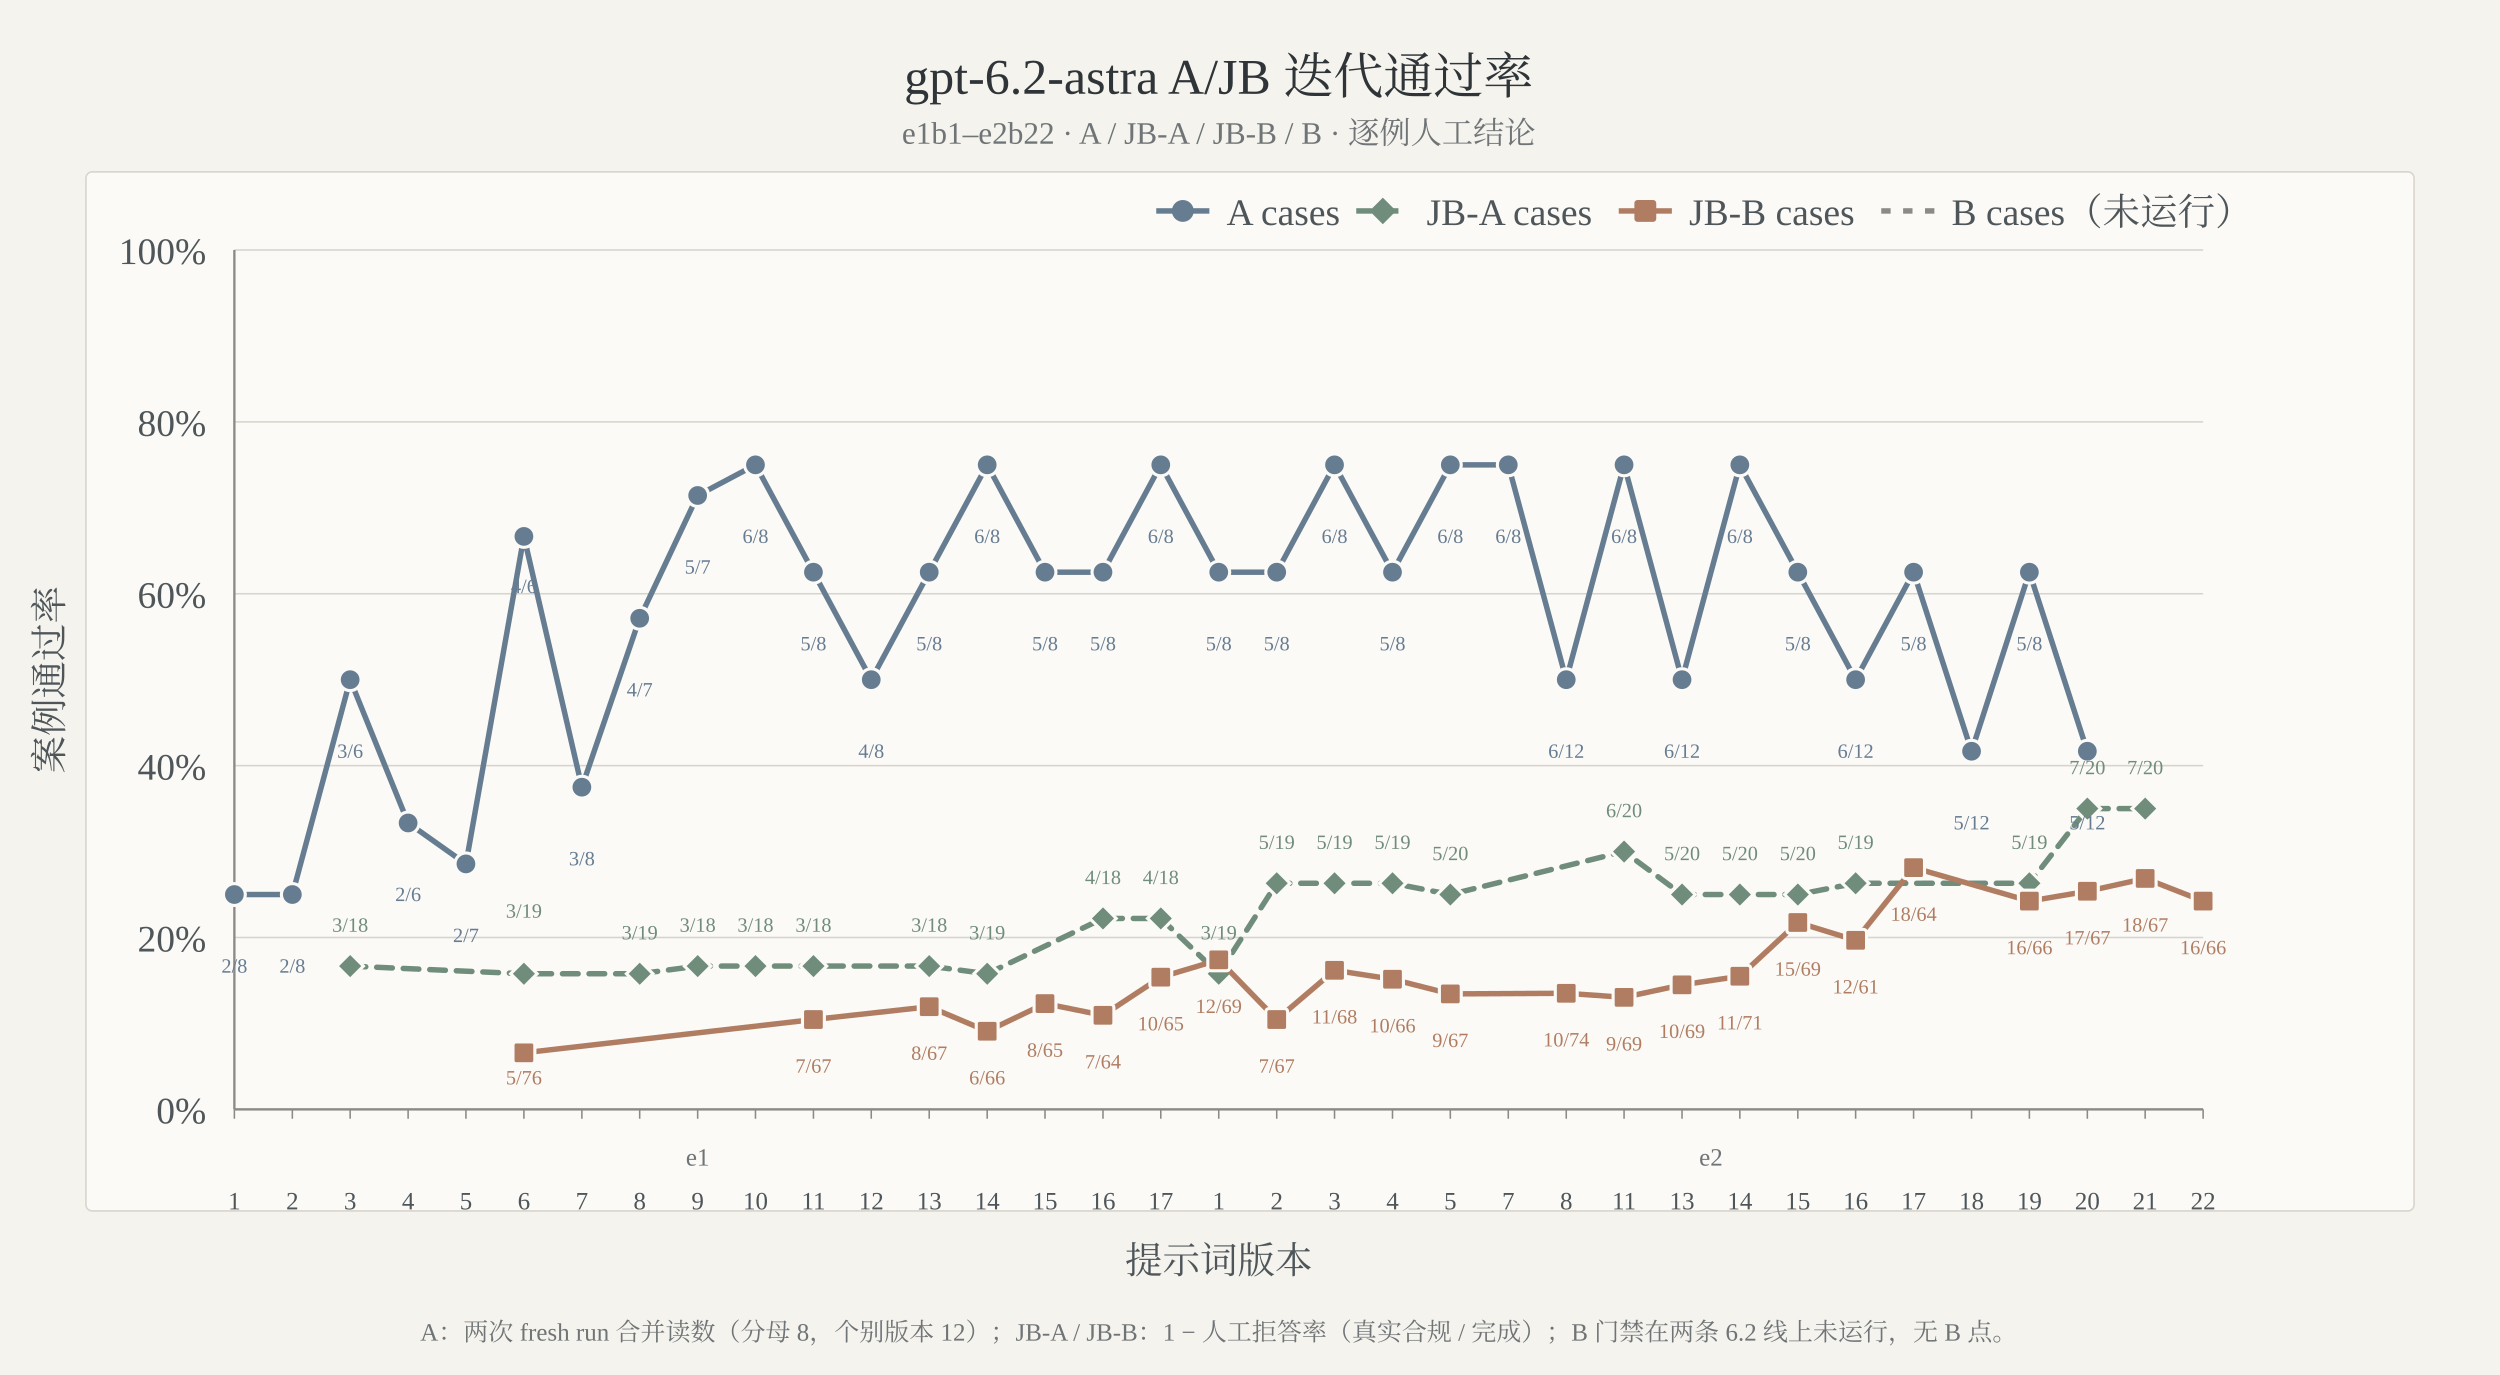
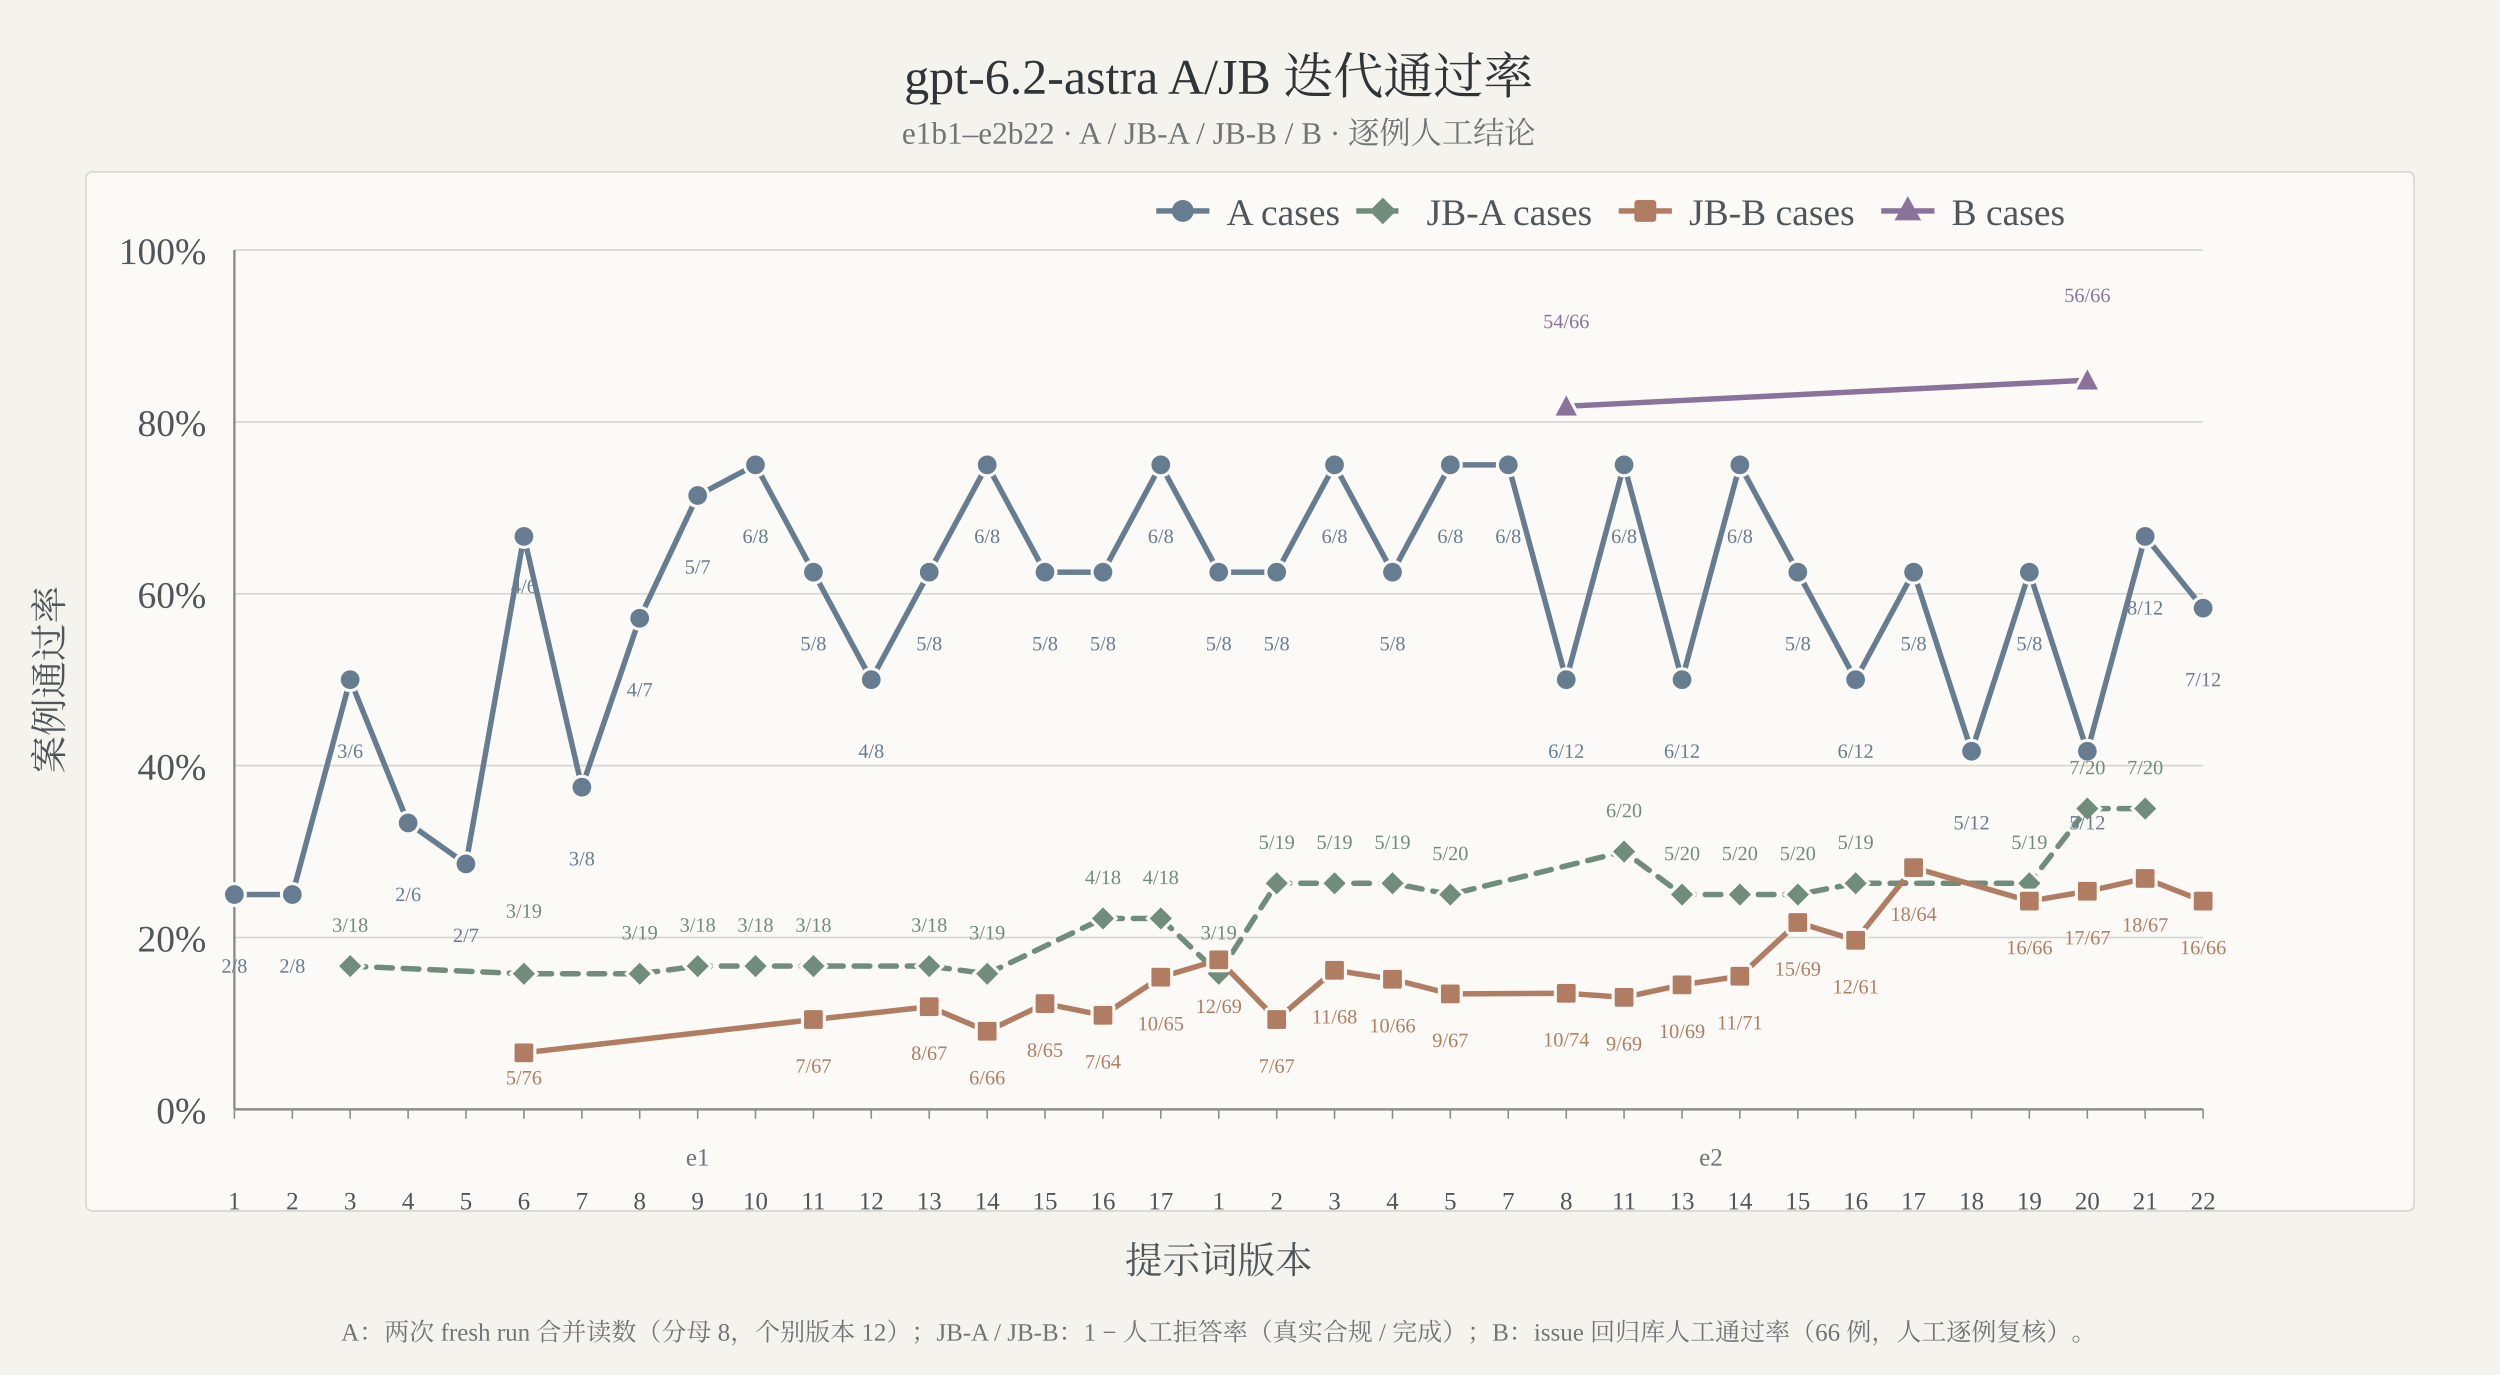
<svg xmlns="http://www.w3.org/2000/svg" width="1600" height="880" viewBox="0 0 1600 880" role="img" aria-labelledby="title desc">
  <rect width="1600" height="880" fill="#F5F3EE" />
  <rect x="55" y="110" width="1490" height="665" rx="4" fill="#FBFAF7" stroke="#D8D4CC" />
  <g font-family="Charter,Georgia,Times New Roman,STSong,Songti SC,Noto Serif CJK SC,serif">
    <text x="780" y="60" text-anchor="middle" font-size="32" font-weight="500" fill="#2E3437">gpt-6.2-astra A/JB 迭代通过率</text>
    <text x="780" y="92" text-anchor="middle" font-size="20" fill="#6F7476">e1b1–e2b22 · A / JB-A / JB-B / B · 逐例人工结论</text>
    <line x1="150.0" y1="710.0" x2="1410.0" y2="710.0" stroke="#D8D4CC" stroke-width="1" />
    <text x="132" y="719.0" text-anchor="end" font-size="24" fill="#4E565A">0%</text>
    <line x1="150.0" y1="600.0" x2="1410.0" y2="600.0" stroke="#D8D4CC" stroke-width="1" />
    <text x="132" y="609.0" text-anchor="end" font-size="24" fill="#4E565A">20%</text>
    <line x1="150.0" y1="490.0" x2="1410.0" y2="490.0" stroke="#D8D4CC" stroke-width="1" />
    <text x="132" y="499.0" text-anchor="end" font-size="24" fill="#4E565A">40%</text>
    <line x1="150.0" y1="380.0" x2="1410.0" y2="380.0" stroke="#D8D4CC" stroke-width="1" />
    <text x="132" y="389.0" text-anchor="end" font-size="24" fill="#4E565A">60%</text>
    <line x1="150.0" y1="270.0" x2="1410.0" y2="270.0" stroke="#D8D4CC" stroke-width="1" />
    <text x="132" y="279.0" text-anchor="end" font-size="24" fill="#4E565A">80%</text>
    <line x1="150.0" y1="160.0" x2="1410.0" y2="160.0" stroke="#D8D4CC" stroke-width="1" />
    <text x="132" y="169.0" text-anchor="end" font-size="24" fill="#4E565A">100%</text>
    <line x1="150.0" y1="160.0" x2="150.0" y2="710.0" stroke="#8C8A84" stroke-width="1.5" />
    <line x1="150.0" y1="710.0" x2="1410.0" y2="710.0" stroke="#8C8A84" stroke-width="1.5" />
    <line x1="150.0" y1="710.0" x2="150.0" y2="716" stroke="#8C8A84" />
    <text x="150.0" y="774" text-anchor="middle" font-size="16" fill="#4E565A">1</text>
    <line x1="187.1" y1="710.0" x2="187.1" y2="716" stroke="#8C8A84" />
    <text x="187.1" y="774" text-anchor="middle" font-size="16" fill="#4E565A">2</text>
    <line x1="224.1" y1="710.0" x2="224.1" y2="716" stroke="#8C8A84" />
    <text x="224.1" y="774" text-anchor="middle" font-size="16" fill="#4E565A">3</text>
    <line x1="261.2" y1="710.0" x2="261.2" y2="716" stroke="#8C8A84" />
    <text x="261.2" y="774" text-anchor="middle" font-size="16" fill="#4E565A">4</text>
    <line x1="298.2" y1="710.0" x2="298.2" y2="716" stroke="#8C8A84" />
    <text x="298.2" y="774" text-anchor="middle" font-size="16" fill="#4E565A">5</text>
    <line x1="335.3" y1="710.0" x2="335.3" y2="716" stroke="#8C8A84" />
    <text x="335.3" y="774" text-anchor="middle" font-size="16" fill="#4E565A">6</text>
    <line x1="372.4" y1="710.0" x2="372.4" y2="716" stroke="#8C8A84" />
    <text x="372.4" y="774" text-anchor="middle" font-size="16" fill="#4E565A">7</text>
    <line x1="409.4" y1="710.0" x2="409.4" y2="716" stroke="#8C8A84" />
    <text x="409.4" y="774" text-anchor="middle" font-size="16" fill="#4E565A">8</text>
    <line x1="446.5" y1="710.0" x2="446.5" y2="716" stroke="#8C8A84" />
    <text x="446.5" y="774" text-anchor="middle" font-size="16" fill="#4E565A">9</text>
    <line x1="483.5" y1="710.0" x2="483.5" y2="716" stroke="#8C8A84" />
    <text x="483.5" y="774" text-anchor="middle" font-size="16" fill="#4E565A">10</text>
    <line x1="520.6" y1="710.0" x2="520.6" y2="716" stroke="#8C8A84" />
    <text x="520.6" y="774" text-anchor="middle" font-size="16" fill="#4E565A">11</text>
    <line x1="557.6" y1="710.0" x2="557.6" y2="716" stroke="#8C8A84" />
    <text x="557.6" y="774" text-anchor="middle" font-size="16" fill="#4E565A">12</text>
    <line x1="594.7" y1="710.0" x2="594.7" y2="716" stroke="#8C8A84" />
    <text x="594.7" y="774" text-anchor="middle" font-size="16" fill="#4E565A">13</text>
    <line x1="631.8" y1="710.0" x2="631.8" y2="716" stroke="#8C8A84" />
    <text x="631.8" y="774" text-anchor="middle" font-size="16" fill="#4E565A">14</text>
    <line x1="668.8" y1="710.0" x2="668.8" y2="716" stroke="#8C8A84" />
    <text x="668.8" y="774" text-anchor="middle" font-size="16" fill="#4E565A">15</text>
    <line x1="705.9" y1="710.0" x2="705.9" y2="716" stroke="#8C8A84" />
    <text x="705.9" y="774" text-anchor="middle" font-size="16" fill="#4E565A">16</text>
    <line x1="742.9" y1="710.0" x2="742.9" y2="716" stroke="#8C8A84" />
    <text x="742.9" y="774" text-anchor="middle" font-size="16" fill="#4E565A">17</text>
    <line x1="780.0" y1="710.0" x2="780.0" y2="716" stroke="#8C8A84" />
    <text x="780.0" y="774" text-anchor="middle" font-size="16" fill="#4E565A">1</text>
    <line x1="817.1" y1="710.0" x2="817.1" y2="716" stroke="#8C8A84" />
    <text x="817.1" y="774" text-anchor="middle" font-size="16" fill="#4E565A">2</text>
    <line x1="854.1" y1="710.0" x2="854.1" y2="716" stroke="#8C8A84" />
    <text x="854.1" y="774" text-anchor="middle" font-size="16" fill="#4E565A">3</text>
    <line x1="891.2" y1="710.0" x2="891.2" y2="716" stroke="#8C8A84" />
    <text x="891.2" y="774" text-anchor="middle" font-size="16" fill="#4E565A">4</text>
    <line x1="928.2" y1="710.0" x2="928.2" y2="716" stroke="#8C8A84" />
    <text x="928.2" y="774" text-anchor="middle" font-size="16" fill="#4E565A">5</text>
    <line x1="965.3" y1="710.0" x2="965.3" y2="716" stroke="#8C8A84" />
    <text x="965.3" y="774" text-anchor="middle" font-size="16" fill="#4E565A">7</text>
    <line x1="1002.4" y1="710.0" x2="1002.4" y2="716" stroke="#8C8A84" />
    <text x="1002.4" y="774" text-anchor="middle" font-size="16" fill="#4E565A">8</text>
    <line x1="1039.4" y1="710.0" x2="1039.4" y2="716" stroke="#8C8A84" />
    <text x="1039.4" y="774" text-anchor="middle" font-size="16" fill="#4E565A">11</text>
    <line x1="1076.5" y1="710.0" x2="1076.5" y2="716" stroke="#8C8A84" />
    <text x="1076.5" y="774" text-anchor="middle" font-size="16" fill="#4E565A">13</text>
    <line x1="1113.5" y1="710.0" x2="1113.5" y2="716" stroke="#8C8A84" />
    <text x="1113.5" y="774" text-anchor="middle" font-size="16" fill="#4E565A">14</text>
    <line x1="1150.6" y1="710.0" x2="1150.6" y2="716" stroke="#8C8A84" />
    <text x="1150.6" y="774" text-anchor="middle" font-size="16" fill="#4E565A">15</text>
    <line x1="1187.6" y1="710.0" x2="1187.6" y2="716" stroke="#8C8A84" />
    <text x="1187.6" y="774" text-anchor="middle" font-size="16" fill="#4E565A">16</text>
    <line x1="1224.7" y1="710.0" x2="1224.7" y2="716" stroke="#8C8A84" />
    <text x="1224.7" y="774" text-anchor="middle" font-size="16" fill="#4E565A">17</text>
    <line x1="1261.8" y1="710.0" x2="1261.8" y2="716" stroke="#8C8A84" />
    <text x="1261.8" y="774" text-anchor="middle" font-size="16" fill="#4E565A">18</text>
    <line x1="1298.8" y1="710.0" x2="1298.8" y2="716" stroke="#8C8A84" />
    <text x="1298.8" y="774" text-anchor="middle" font-size="16" fill="#4E565A">19</text>
    <line x1="1335.9" y1="710.0" x2="1335.9" y2="716" stroke="#8C8A84" />
    <text x="1335.9" y="774" text-anchor="middle" font-size="16" fill="#4E565A">20</text>
    <line x1="1372.9" y1="710.0" x2="1372.9" y2="716" stroke="#8C8A84" />
    <text x="1372.9" y="774" text-anchor="middle" font-size="16" fill="#4E565A">21</text>
    <line x1="1410.0" y1="710.0" x2="1410.0" y2="716" stroke="#8C8A84" />
    <text x="1410.0" y="774" text-anchor="middle" font-size="16" fill="#4E565A">22</text>
    <text x="446.5" y="746" text-anchor="middle" font-size="16" fill="#6F7476">e1</text>
    <text x="1095.0" y="746" text-anchor="middle" font-size="16" fill="#6F7476">e2</text>
    <text x="780" y="815" text-anchor="middle" font-size="24" fill="#4E565A">提示词版本</text>
    <text x="40" y="435" transform="rotate(-90 40 435)" text-anchor="middle" font-size="24" fill="#4E565A">案例通过率</text>
-     <polyline points="150.0,572.5 187.1,572.5 224.1,435.0 261.2,526.7 298.2,552.9 335.3,343.3 372.4,503.8 409.4,395.7 446.5,317.1 483.5,297.5 520.6,366.2 557.6,435.0 594.7,366.2 631.8,297.5 668.8,366.2 705.9,366.2 742.9,297.5 780.0,366.2 817.1,366.2 854.1,297.5 891.2,366.2 928.2,297.5 965.3,297.5 1002.4,435.0 1039.4,297.5 1076.5,435.0 1113.5,297.5 1150.6,366.2 1187.6,435.0 1224.7,366.2 1261.8,480.8 1298.8,366.2 1335.9,480.8" fill="none" stroke="#667C91" stroke-width="3.5" stroke-linecap="round" stroke-linejoin="round" />
+     <polyline points="150.0,572.5 187.1,572.5 224.1,435.0 261.2,526.7 298.2,552.9 335.3,343.3 372.4,503.8 409.4,395.7 446.5,317.1 483.5,297.5 520.6,366.2 557.6,435.0 594.7,366.2 631.8,297.5 668.8,366.2 705.9,366.2 742.9,297.5 780.0,366.2 817.1,366.2 854.1,297.5 891.2,366.2 928.2,297.5 965.3,297.5 1002.4,435.0 1039.4,297.5 1076.5,435.0 1113.5,297.5 1150.6,366.2 1187.6,435.0 1224.7,366.2 1261.8,480.8 1298.8,366.2 1335.9,480.8 1372.9,343.3 1410.0,389.2" fill="none" stroke="#667C91" stroke-width="3.5" stroke-linecap="round" stroke-linejoin="round" />
    <circle cx="150.0" cy="572.5" r="7" fill="#667C91" stroke="#FBFAF7" stroke-width="2" />
    <circle cx="187.1" cy="572.5" r="7" fill="#667C91" stroke="#FBFAF7" stroke-width="2" />
    <circle cx="224.1" cy="435.0" r="7" fill="#667C91" stroke="#FBFAF7" stroke-width="2" />
    <circle cx="261.2" cy="526.7" r="7" fill="#667C91" stroke="#FBFAF7" stroke-width="2" />
    <circle cx="298.2" cy="552.9" r="7" fill="#667C91" stroke="#FBFAF7" stroke-width="2" />
    <circle cx="335.3" cy="343.3" r="7" fill="#667C91" stroke="#FBFAF7" stroke-width="2" />
    <circle cx="372.4" cy="503.8" r="7" fill="#667C91" stroke="#FBFAF7" stroke-width="2" />
    <circle cx="409.4" cy="395.7" r="7" fill="#667C91" stroke="#FBFAF7" stroke-width="2" />
    <circle cx="446.5" cy="317.1" r="7" fill="#667C91" stroke="#FBFAF7" stroke-width="2" />
    <circle cx="483.5" cy="297.5" r="7" fill="#667C91" stroke="#FBFAF7" stroke-width="2" />
    <circle cx="520.6" cy="366.2" r="7" fill="#667C91" stroke="#FBFAF7" stroke-width="2" />
    <circle cx="557.6" cy="435.0" r="7" fill="#667C91" stroke="#FBFAF7" stroke-width="2" />
    <circle cx="594.7" cy="366.2" r="7" fill="#667C91" stroke="#FBFAF7" stroke-width="2" />
    <circle cx="631.8" cy="297.5" r="7" fill="#667C91" stroke="#FBFAF7" stroke-width="2" />
    <circle cx="668.8" cy="366.2" r="7" fill="#667C91" stroke="#FBFAF7" stroke-width="2" />
    <circle cx="705.9" cy="366.2" r="7" fill="#667C91" stroke="#FBFAF7" stroke-width="2" />
    <circle cx="742.9" cy="297.5" r="7" fill="#667C91" stroke="#FBFAF7" stroke-width="2" />
    <circle cx="780.0" cy="366.2" r="7" fill="#667C91" stroke="#FBFAF7" stroke-width="2" />
    <circle cx="817.1" cy="366.2" r="7" fill="#667C91" stroke="#FBFAF7" stroke-width="2" />
    <circle cx="854.1" cy="297.5" r="7" fill="#667C91" stroke="#FBFAF7" stroke-width="2" />
    <circle cx="891.2" cy="366.2" r="7" fill="#667C91" stroke="#FBFAF7" stroke-width="2" />
    <circle cx="928.2" cy="297.5" r="7" fill="#667C91" stroke="#FBFAF7" stroke-width="2" />
    <circle cx="965.3" cy="297.5" r="7" fill="#667C91" stroke="#FBFAF7" stroke-width="2" />
    <circle cx="1002.4" cy="435.0" r="7" fill="#667C91" stroke="#FBFAF7" stroke-width="2" />
    <circle cx="1039.4" cy="297.5" r="7" fill="#667C91" stroke="#FBFAF7" stroke-width="2" />
    <circle cx="1076.5" cy="435.0" r="7" fill="#667C91" stroke="#FBFAF7" stroke-width="2" />
    <circle cx="1113.5" cy="297.5" r="7" fill="#667C91" stroke="#FBFAF7" stroke-width="2" />
    <circle cx="1150.6" cy="366.2" r="7" fill="#667C91" stroke="#FBFAF7" stroke-width="2" />
    <circle cx="1187.6" cy="435.0" r="7" fill="#667C91" stroke="#FBFAF7" stroke-width="2" />
    <circle cx="1224.7" cy="366.2" r="7" fill="#667C91" stroke="#FBFAF7" stroke-width="2" />
    <circle cx="1261.8" cy="480.8" r="7" fill="#667C91" stroke="#FBFAF7" stroke-width="2" />
    <circle cx="1298.8" cy="366.2" r="7" fill="#667C91" stroke="#FBFAF7" stroke-width="2" />
    <circle cx="1335.9" cy="480.8" r="7" fill="#667C91" stroke="#FBFAF7" stroke-width="2" />
+     <circle cx="1372.9" cy="343.3" r="7" fill="#667C91" stroke="#FBFAF7" stroke-width="2" />
+     <circle cx="1410.0" cy="389.2" r="7" fill="#667C91" stroke="#FBFAF7" stroke-width="2" />
    <polyline points="224.1,618.3 335.3,623.2 409.4,623.2 446.5,618.3 483.5,618.3 520.6,618.3 594.7,618.3 631.8,623.2 705.9,587.8 742.9,587.8 780.0,623.2 817.1,565.3 854.1,565.3 891.2,565.3 928.2,572.5 1039.4,545.0 1076.5,572.5 1113.5,572.5 1150.6,572.5 1187.6,565.3 1298.8,565.3 1335.9,517.5 1372.9,517.5" fill="none" stroke="#708C7A" stroke-width="3.5" stroke-linecap="round" stroke-linejoin="round" stroke-dasharray="10 7" />
    <polygon points="224.1,609.8 232.6,618.3 224.1,626.8 215.6,618.3" fill="#708C7A" stroke="#FBFAF7" stroke-width="2" />
    <polygon points="335.3,614.7 343.8,623.2 335.3,631.7 326.8,623.2" fill="#708C7A" stroke="#FBFAF7" stroke-width="2" />
    <polygon points="409.4,614.7 417.9,623.2 409.4,631.7 400.9,623.2" fill="#708C7A" stroke="#FBFAF7" stroke-width="2" />
    <polygon points="446.5,609.8 455.0,618.3 446.5,626.8 438.0,618.3" fill="#708C7A" stroke="#FBFAF7" stroke-width="2" />
    <polygon points="483.5,609.8 492.0,618.3 483.5,626.8 475.0,618.3" fill="#708C7A" stroke="#FBFAF7" stroke-width="2" />
    <polygon points="520.6,609.8 529.1,618.3 520.6,626.8 512.1,618.3" fill="#708C7A" stroke="#FBFAF7" stroke-width="2" />
    <polygon points="594.7,609.8 603.2,618.3 594.7,626.8 586.2,618.3" fill="#708C7A" stroke="#FBFAF7" stroke-width="2" />
    <polygon points="631.8,614.7 640.3,623.2 631.8,631.7 623.3,623.2" fill="#708C7A" stroke="#FBFAF7" stroke-width="2" />
    <polygon points="705.9,579.3 714.4,587.8 705.9,596.3 697.4,587.8" fill="#708C7A" stroke="#FBFAF7" stroke-width="2" />
    <polygon points="742.9,579.3 751.4,587.8 742.9,596.3 734.4,587.8" fill="#708C7A" stroke="#FBFAF7" stroke-width="2" />
    <polygon points="780.0,614.7 788.5,623.2 780.0,631.7 771.5,623.2" fill="#708C7A" stroke="#FBFAF7" stroke-width="2" />
    <polygon points="817.1,556.8 825.6,565.3 817.1,573.8 808.6,565.3" fill="#708C7A" stroke="#FBFAF7" stroke-width="2" />
    <polygon points="854.1,556.8 862.6,565.3 854.1,573.8 845.6,565.3" fill="#708C7A" stroke="#FBFAF7" stroke-width="2" />
    <polygon points="891.2,556.8 899.7,565.3 891.2,573.8 882.7,565.3" fill="#708C7A" stroke="#FBFAF7" stroke-width="2" />
    <polygon points="928.2,564.0 936.7,572.5 928.2,581.0 919.7,572.5" fill="#708C7A" stroke="#FBFAF7" stroke-width="2" />
    <polygon points="1039.4,536.5 1047.9,545.0 1039.4,553.5 1030.9,545.0" fill="#708C7A" stroke="#FBFAF7" stroke-width="2" />
    <polygon points="1076.5,564.0 1085.0,572.5 1076.5,581.0 1068.0,572.5" fill="#708C7A" stroke="#FBFAF7" stroke-width="2" />
    <polygon points="1113.5,564.0 1122.0,572.5 1113.5,581.0 1105.0,572.5" fill="#708C7A" stroke="#FBFAF7" stroke-width="2" />
    <polygon points="1150.6,564.0 1159.1,572.5 1150.6,581.0 1142.1,572.5" fill="#708C7A" stroke="#FBFAF7" stroke-width="2" />
    <polygon points="1187.6,556.8 1196.1,565.3 1187.6,573.8 1179.1,565.3" fill="#708C7A" stroke="#FBFAF7" stroke-width="2" />
    <polygon points="1298.8,556.8 1307.3,565.3 1298.8,573.8 1290.3,565.3" fill="#708C7A" stroke="#FBFAF7" stroke-width="2" />
    <polygon points="1335.9,509.0 1344.4,517.5 1335.9,526.0 1327.4,517.5" fill="#708C7A" stroke="#FBFAF7" stroke-width="2" />
    <polygon points="1372.9,509.0 1381.4,517.5 1372.9,526.0 1364.4,517.5" fill="#708C7A" stroke="#FBFAF7" stroke-width="2" />
    <polyline points="335.3,673.8 520.6,652.5 594.7,644.3 631.8,660.0 668.8,642.3 705.9,649.8 742.9,625.4 780.0,614.3 817.1,652.5 854.1,621.0 891.2,626.7 928.2,636.1 1002.4,635.7 1039.4,638.3 1076.5,630.3 1113.5,624.8 1150.6,590.4 1187.6,601.8 1224.7,555.3 1298.8,576.7 1335.9,570.4 1372.9,562.2 1410.0,576.7" fill="none" stroke="#B07D62" stroke-width="3.5" stroke-linecap="round" stroke-linejoin="round" />
    <rect x="328.3" y="666.8" width="14" height="14" rx="2" fill="#B07D62" stroke="#FBFAF7" stroke-width="2" />
    <rect x="513.6" y="645.5" width="14" height="14" rx="2" fill="#B07D62" stroke="#FBFAF7" stroke-width="2" />
    <rect x="587.7" y="637.3" width="14" height="14" rx="2" fill="#B07D62" stroke="#FBFAF7" stroke-width="2" />
    <rect x="624.8" y="653.0" width="14" height="14" rx="2" fill="#B07D62" stroke="#FBFAF7" stroke-width="2" />
    <rect x="661.8" y="635.3" width="14" height="14" rx="2" fill="#B07D62" stroke="#FBFAF7" stroke-width="2" />
    <rect x="698.9" y="642.8" width="14" height="14" rx="2" fill="#B07D62" stroke="#FBFAF7" stroke-width="2" />
    <rect x="735.9" y="618.4" width="14" height="14" rx="2" fill="#B07D62" stroke="#FBFAF7" stroke-width="2" />
    <rect x="773.0" y="607.3" width="14" height="14" rx="2" fill="#B07D62" stroke="#FBFAF7" stroke-width="2" />
    <rect x="810.1" y="645.5" width="14" height="14" rx="2" fill="#B07D62" stroke="#FBFAF7" stroke-width="2" />
    <rect x="847.1" y="614.0" width="14" height="14" rx="2" fill="#B07D62" stroke="#FBFAF7" stroke-width="2" />
    <rect x="884.2" y="619.7" width="14" height="14" rx="2" fill="#B07D62" stroke="#FBFAF7" stroke-width="2" />
    <rect x="921.2" y="629.1" width="14" height="14" rx="2" fill="#B07D62" stroke="#FBFAF7" stroke-width="2" />
    <rect x="995.4" y="628.7" width="14" height="14" rx="2" fill="#B07D62" stroke="#FBFAF7" stroke-width="2" />
    <rect x="1032.4" y="631.3" width="14" height="14" rx="2" fill="#B07D62" stroke="#FBFAF7" stroke-width="2" />
    <rect x="1069.5" y="623.3" width="14" height="14" rx="2" fill="#B07D62" stroke="#FBFAF7" stroke-width="2" />
    <rect x="1106.5" y="617.8" width="14" height="14" rx="2" fill="#B07D62" stroke="#FBFAF7" stroke-width="2" />
    <rect x="1143.6" y="583.4" width="14" height="14" rx="2" fill="#B07D62" stroke="#FBFAF7" stroke-width="2" />
    <rect x="1180.6" y="594.8" width="14" height="14" rx="2" fill="#B07D62" stroke="#FBFAF7" stroke-width="2" />
    <rect x="1217.7" y="548.3" width="14" height="14" rx="2" fill="#B07D62" stroke="#FBFAF7" stroke-width="2" />
    <rect x="1291.8" y="569.7" width="14" height="14" rx="2" fill="#B07D62" stroke="#FBFAF7" stroke-width="2" />
    <rect x="1328.9" y="563.4" width="14" height="14" rx="2" fill="#B07D62" stroke="#FBFAF7" stroke-width="2" />
    <rect x="1365.9" y="555.2" width="14" height="14" rx="2" fill="#B07D62" stroke="#FBFAF7" stroke-width="2" />
    <rect x="1403.0" y="569.7" width="14" height="14" rx="2" fill="#B07D62" stroke="#FBFAF7" stroke-width="2" />
+     <polyline points="1002.4,260.0 1335.9,243.3" fill="none" stroke="#8B729B" stroke-width="3.5" stroke-linecap="round" stroke-linejoin="round" />
+     <polygon points="1002.4,251.0 1010.9,267.0 993.9,267.0" fill="#8B729B" stroke="#FBFAF7" stroke-width="2" />
+     <polygon points="1335.9,234.3 1344.4,250.3 1327.4,250.3" fill="#8B729B" stroke="#FBFAF7" stroke-width="2" />
    <text x="150.0" y="622.5" text-anchor="middle" font-size="13" font-weight="500" fill="#667C91">2/8</text>
    <text x="187.1" y="622.5" text-anchor="middle" font-size="13" font-weight="500" fill="#667C91">2/8</text>
    <text x="224.1" y="485.0" text-anchor="middle" font-size="13" font-weight="500" fill="#667C91">3/6</text>
    <text x="224.1" y="596.3" text-anchor="middle" font-size="13" font-weight="500" fill="#708C7A">3/18</text>
    <text x="261.2" y="576.7" text-anchor="middle" font-size="13" font-weight="500" fill="#667C91">2/6</text>
    <text x="298.2" y="602.9" text-anchor="middle" font-size="13" font-weight="500" fill="#667C91">2/7</text>
    <text x="335.3" y="379.5" text-anchor="middle" font-size="13" font-weight="500" fill="#667C91">4/6</text>
    <text x="335.3" y="587.3" text-anchor="middle" font-size="13" font-weight="500" fill="#708C7A">3/19</text>
    <text x="335.3" y="694.0" text-anchor="middle" font-size="13" font-weight="500" fill="#B07D62">5/76</text>
    <text x="372.4" y="553.8" text-anchor="middle" font-size="13" font-weight="500" fill="#667C91">3/8</text>
    <text x="409.4" y="445.7" text-anchor="middle" font-size="13" font-weight="500" fill="#667C91">4/7</text>
    <text x="409.4" y="601.2" text-anchor="middle" font-size="13" font-weight="500" fill="#708C7A">3/19</text>
    <text x="446.5" y="367.1" text-anchor="middle" font-size="13" font-weight="500" fill="#667C91">5/7</text>
    <text x="446.5" y="596.3" text-anchor="middle" font-size="13" font-weight="500" fill="#708C7A">3/18</text>
    <text x="483.5" y="347.5" text-anchor="middle" font-size="13" font-weight="500" fill="#667C91">6/8</text>
    <text x="483.5" y="596.3" text-anchor="middle" font-size="13" font-weight="500" fill="#708C7A">3/18</text>
    <text x="520.6" y="416.2" text-anchor="middle" font-size="13" font-weight="500" fill="#667C91">5/8</text>
    <text x="520.6" y="596.3" text-anchor="middle" font-size="13" font-weight="500" fill="#708C7A">3/18</text>
    <text x="520.6" y="686.5" text-anchor="middle" font-size="13" font-weight="500" fill="#B07D62">7/67</text>
    <text x="557.6" y="485.0" text-anchor="middle" font-size="13" font-weight="500" fill="#667C91">4/8</text>
    <text x="594.7" y="416.2" text-anchor="middle" font-size="13" font-weight="500" fill="#667C91">5/8</text>
    <text x="594.7" y="596.3" text-anchor="middle" font-size="13" font-weight="500" fill="#708C7A">3/18</text>
    <text x="594.7" y="678.3" text-anchor="middle" font-size="13" font-weight="500" fill="#B07D62">8/67</text>
    <text x="631.8" y="347.5" text-anchor="middle" font-size="13" font-weight="500" fill="#667C91">6/8</text>
    <text x="631.8" y="601.2" text-anchor="middle" font-size="13" font-weight="500" fill="#708C7A">3/19</text>
    <text x="631.8" y="694.0" text-anchor="middle" font-size="13" font-weight="500" fill="#B07D62">6/66</text>
    <text x="668.8" y="416.2" text-anchor="middle" font-size="13" font-weight="500" fill="#667C91">5/8</text>
    <text x="668.8" y="676.3" text-anchor="middle" font-size="13" font-weight="500" fill="#B07D62">8/65</text>
    <text x="705.9" y="416.2" text-anchor="middle" font-size="13" font-weight="500" fill="#667C91">5/8</text>
    <text x="705.9" y="565.8" text-anchor="middle" font-size="13" font-weight="500" fill="#708C7A">4/18</text>
    <text x="705.9" y="683.8" text-anchor="middle" font-size="13" font-weight="500" fill="#B07D62">7/64</text>
    <text x="742.9" y="347.5" text-anchor="middle" font-size="13" font-weight="500" fill="#667C91">6/8</text>
    <text x="742.9" y="565.8" text-anchor="middle" font-size="13" font-weight="500" fill="#708C7A">4/18</text>
    <text x="742.9" y="659.4" text-anchor="middle" font-size="13" font-weight="500" fill="#B07D62">10/65</text>
    <text x="780.0" y="416.2" text-anchor="middle" font-size="13" font-weight="500" fill="#667C91">5/8</text>
    <text x="780.0" y="601.2" text-anchor="middle" font-size="13" font-weight="500" fill="#708C7A">3/19</text>
    <text x="780.0" y="648.3" text-anchor="middle" font-size="13" font-weight="500" fill="#B07D62">12/69</text>
    <text x="817.1" y="416.2" text-anchor="middle" font-size="13" font-weight="500" fill="#667C91">5/8</text>
    <text x="817.1" y="543.3" text-anchor="middle" font-size="13" font-weight="500" fill="#708C7A">5/19</text>
    <text x="817.1" y="686.5" text-anchor="middle" font-size="13" font-weight="500" fill="#B07D62">7/67</text>
    <text x="854.1" y="347.5" text-anchor="middle" font-size="13" font-weight="500" fill="#667C91">6/8</text>
    <text x="854.1" y="543.3" text-anchor="middle" font-size="13" font-weight="500" fill="#708C7A">5/19</text>
    <text x="854.1" y="655.0" text-anchor="middle" font-size="13" font-weight="500" fill="#B07D62">11/68</text>
    <text x="891.2" y="416.2" text-anchor="middle" font-size="13" font-weight="500" fill="#667C91">5/8</text>
    <text x="891.2" y="543.3" text-anchor="middle" font-size="13" font-weight="500" fill="#708C7A">5/19</text>
    <text x="891.2" y="660.7" text-anchor="middle" font-size="13" font-weight="500" fill="#B07D62">10/66</text>
    <text x="928.2" y="347.5" text-anchor="middle" font-size="13" font-weight="500" fill="#667C91">6/8</text>
    <text x="928.2" y="550.5" text-anchor="middle" font-size="13" font-weight="500" fill="#708C7A">5/20</text>
    <text x="928.2" y="670.1" text-anchor="middle" font-size="13" font-weight="500" fill="#B07D62">9/67</text>
    <text x="965.3" y="347.5" text-anchor="middle" font-size="13" font-weight="500" fill="#667C91">6/8</text>
+     <text x="1002.4" y="210.0" text-anchor="middle" font-size="13" font-weight="500" fill="#8B729B">54/66</text>
    <text x="1002.4" y="485.0" text-anchor="middle" font-size="13" font-weight="500" fill="#667C91">6/12</text>
    <text x="1002.4" y="669.7" text-anchor="middle" font-size="13" font-weight="500" fill="#B07D62">10/74</text>
    <text x="1039.4" y="347.5" text-anchor="middle" font-size="13" font-weight="500" fill="#667C91">6/8</text>
    <text x="1039.4" y="523.0" text-anchor="middle" font-size="13" font-weight="500" fill="#708C7A">6/20</text>
    <text x="1039.4" y="672.3" text-anchor="middle" font-size="13" font-weight="500" fill="#B07D62">9/69</text>
    <text x="1076.5" y="485.0" text-anchor="middle" font-size="13" font-weight="500" fill="#667C91">6/12</text>
    <text x="1076.5" y="550.5" text-anchor="middle" font-size="13" font-weight="500" fill="#708C7A">5/20</text>
    <text x="1076.5" y="664.3" text-anchor="middle" font-size="13" font-weight="500" fill="#B07D62">10/69</text>
    <text x="1113.5" y="347.5" text-anchor="middle" font-size="13" font-weight="500" fill="#667C91">6/8</text>
    <text x="1113.5" y="550.5" text-anchor="middle" font-size="13" font-weight="500" fill="#708C7A">5/20</text>
    <text x="1113.5" y="658.8" text-anchor="middle" font-size="13" font-weight="500" fill="#B07D62">11/71</text>
    <text x="1150.6" y="416.2" text-anchor="middle" font-size="13" font-weight="500" fill="#667C91">5/8</text>
    <text x="1150.6" y="550.5" text-anchor="middle" font-size="13" font-weight="500" fill="#708C7A">5/20</text>
    <text x="1150.6" y="624.4" text-anchor="middle" font-size="13" font-weight="500" fill="#B07D62">15/69</text>
    <text x="1187.6" y="485.0" text-anchor="middle" font-size="13" font-weight="500" fill="#667C91">6/12</text>
    <text x="1187.6" y="543.3" text-anchor="middle" font-size="13" font-weight="500" fill="#708C7A">5/19</text>
    <text x="1187.6" y="635.8" text-anchor="middle" font-size="13" font-weight="500" fill="#B07D62">12/61</text>
    <text x="1224.7" y="416.2" text-anchor="middle" font-size="13" font-weight="500" fill="#667C91">5/8</text>
    <text x="1224.7" y="589.3" text-anchor="middle" font-size="13" font-weight="500" fill="#B07D62">18/64</text>
    <text x="1261.8" y="530.8" text-anchor="middle" font-size="13" font-weight="500" fill="#667C91">5/12</text>
    <text x="1298.8" y="416.2" text-anchor="middle" font-size="13" font-weight="500" fill="#667C91">5/8</text>
    <text x="1298.8" y="543.3" text-anchor="middle" font-size="13" font-weight="500" fill="#708C7A">5/19</text>
    <text x="1298.8" y="610.7" text-anchor="middle" font-size="13" font-weight="500" fill="#B07D62">16/66</text>
+     <text x="1335.9" y="193.3" text-anchor="middle" font-size="13" font-weight="500" fill="#8B729B">56/66</text>
    <text x="1335.9" y="495.5" text-anchor="middle" font-size="13" font-weight="500" fill="#708C7A">7/20</text>
    <text x="1335.9" y="530.8" text-anchor="middle" font-size="13" font-weight="500" fill="#667C91">5/12</text>
    <text x="1335.9" y="604.4" text-anchor="middle" font-size="13" font-weight="500" fill="#B07D62">17/67</text>
+     <text x="1372.9" y="393.3" text-anchor="middle" font-size="13" font-weight="500" fill="#667C91">8/12</text>
    <text x="1372.9" y="495.5" text-anchor="middle" font-size="13" font-weight="500" fill="#708C7A">7/20</text>
    <text x="1372.9" y="596.2" text-anchor="middle" font-size="13" font-weight="500" fill="#B07D62">18/67</text>
+     <text x="1410.0" y="439.2" text-anchor="middle" font-size="13" font-weight="500" fill="#667C91">7/12</text>
    <text x="1410.0" y="610.7" text-anchor="middle" font-size="13" font-weight="500" fill="#B07D62">16/66</text>
    <line x1="740.0" y1="135" x2="774.0" y2="135" stroke="#667C91" stroke-width="3.5" />
    <circle cx="757.0" cy="135" r="7" fill="#667C91" />
    <text x="785.0" y="144" font-size="24" fill="#4E565A">A cases</text>
    <line x1="868.0" y1="135" x2="902.0" y2="135" stroke="#708C7A" stroke-width="3.5" stroke-dasharray="10 7" />
    <polygon points="885.0,126.5 893.5,135 885.0,143.5 876.5,135" fill="#708C7A" />
    <text x="913.0" y="144" font-size="24" fill="#4E565A">JB-A cases</text>
    <line x1="1036.0" y1="135" x2="1070.0" y2="135" stroke="#B07D62" stroke-width="3.5" />
    <rect x="1046.0" y="128" width="14" height="14" rx="2" fill="#B07D62" />
    <text x="1081.0" y="144" font-size="24" fill="#4E565A">JB-B cases</text>
-     <line x1="1204.0" y1="135" x2="1238.0" y2="135" stroke="#8C8A84" stroke-width="3.5" stroke-dasharray="6 8" />
-     <text x="1249.0" y="144" font-size="24" fill="#4E565A">B cases（未运行）</text>
-     <text x="780" y="858" text-anchor="middle" font-size="16" fill="#6F7476">A：两次 fresh run 合并读数（分母 8，个别版本 12）；JB-A / JB-B：1 − 人工拒答率（真实合规 / 完成）；B 门禁在两条 6.2 线上未运行，无 B 点。</text>
+     <line x1="1204.0" y1="135" x2="1238.0" y2="135" stroke="#8B729B" stroke-width="3.5" />
+     <polygon points="1221.0,125.5 1229.5,141 1212.5,141" fill="#8B729B" />
+     <text x="1249.0" y="144" font-size="24" fill="#4E565A">B cases</text>
+     <text x="780" y="858" text-anchor="middle" font-size="16" fill="#6F7476">A：两次 fresh run 合并读数（分母 8，个别版本 12）；JB-A / JB-B：1 − 人工拒答率（真实合规 / 完成）；B：issue 回归库人工通过率（66 例，人工逐例复核）。</text>
  </g>
</svg>
